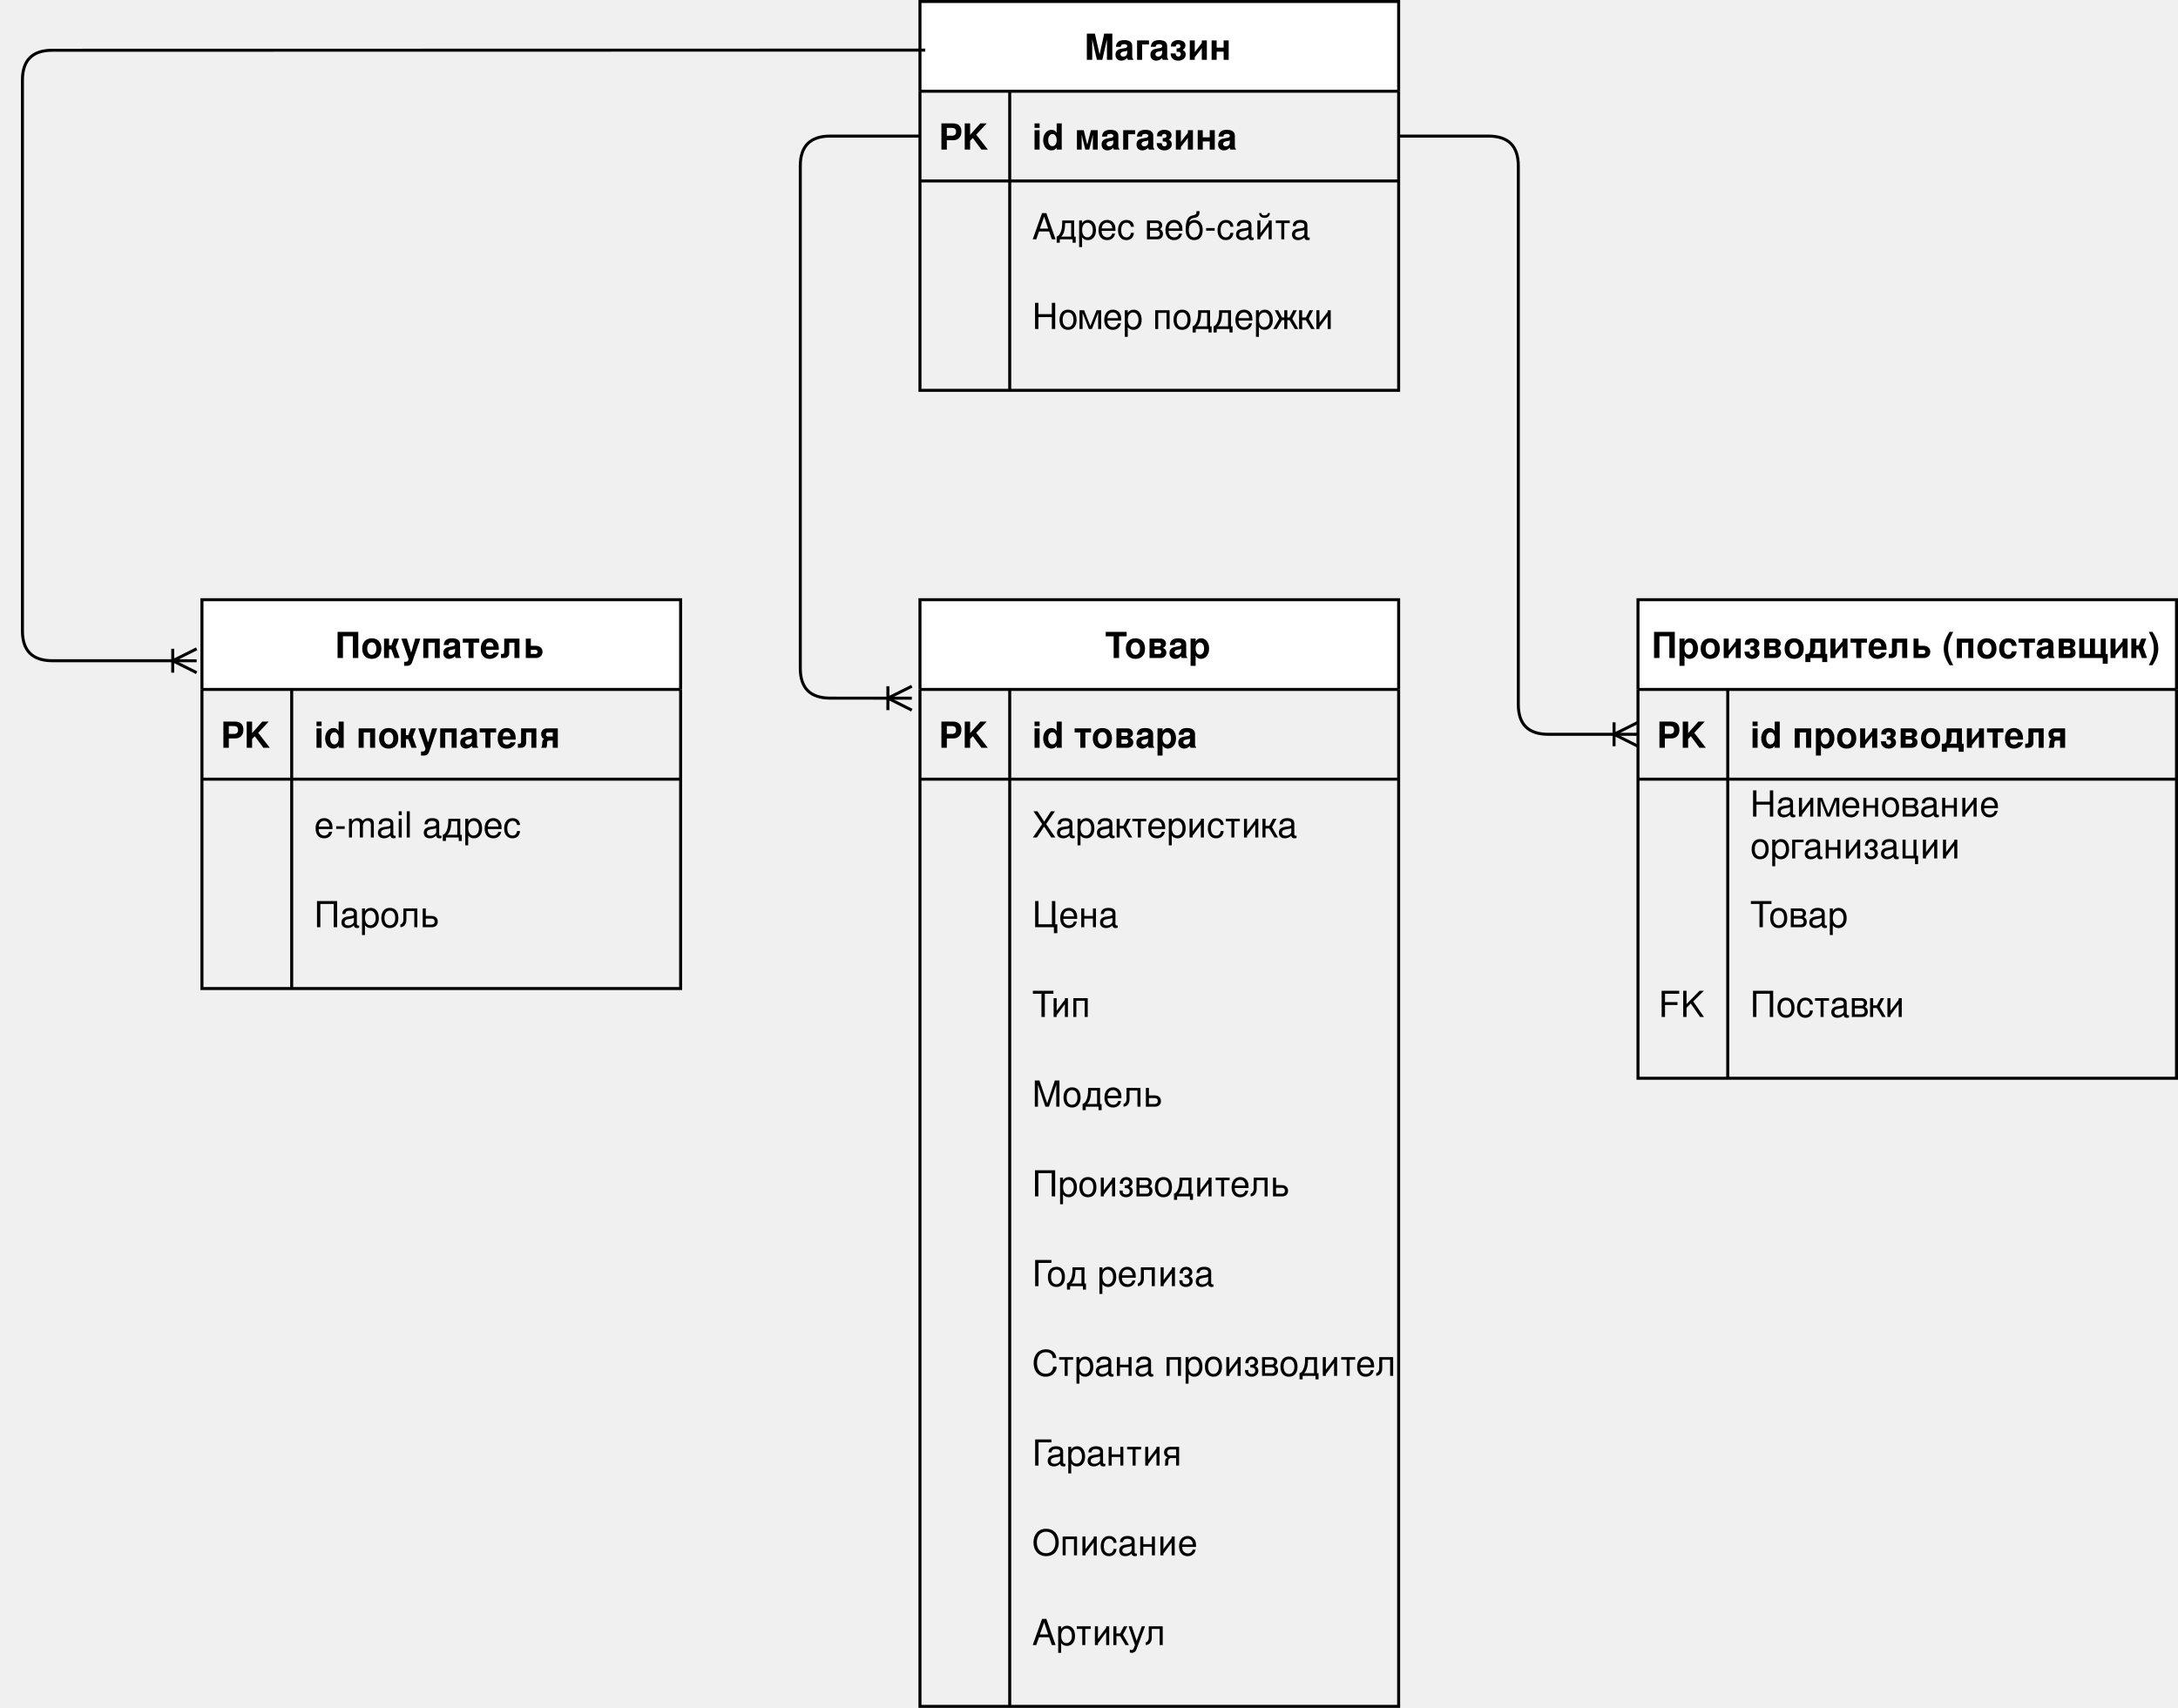
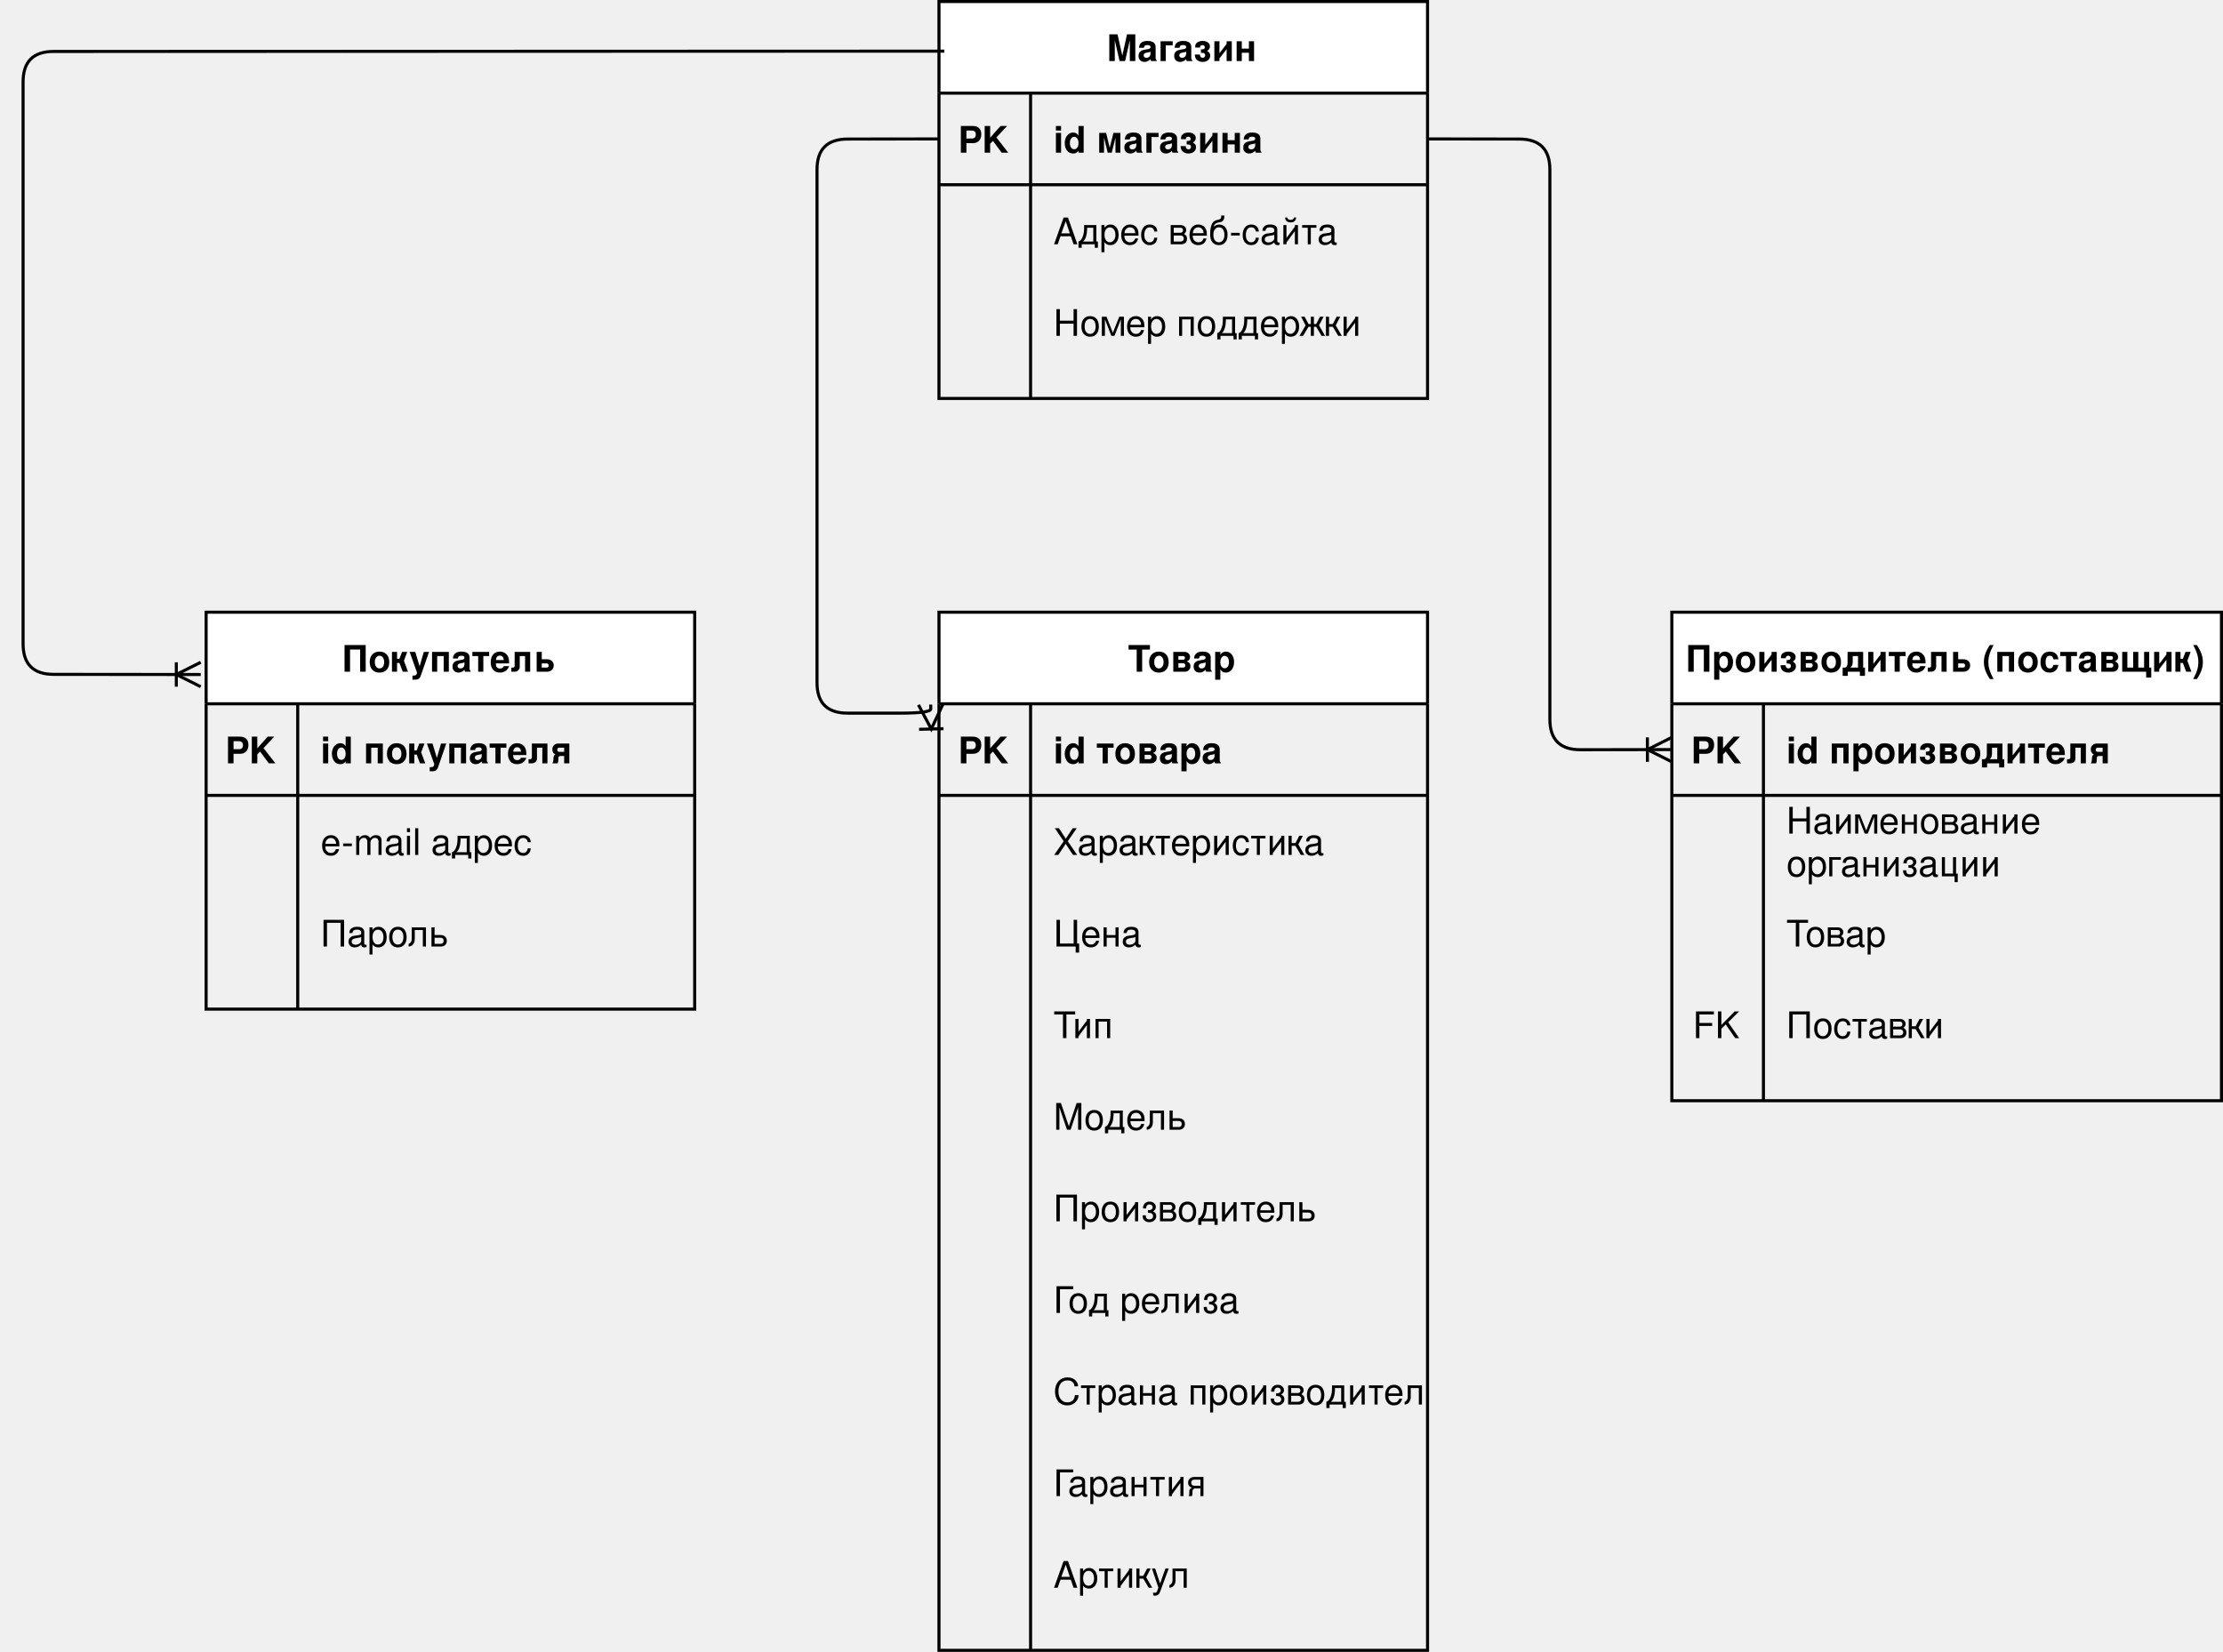
- <svg xmlns="http://www.w3.org/2000/svg" version="1.1" width="728px" height="571px" viewBox="-0.5 -0.5 728 571" content="&lt;mxfile host=&quot;app.diagrams.net&quot; modified=&quot;2020-12-15T14:49:10.555Z&quot; agent=&quot;5.0 (Windows NT 10.0; Win64; x64) AppleWebKit/537.36 (KHTML, like Gecko) Chrome/86.0.424.198 YaBrowser/20.11.3.183 Yowser/2.5 Safari/537.36&quot; etag=&quot;m8lMbbuvESfNM9ITiWxZ&quot; version=&quot;14.0.1&quot; type=&quot;github&quot;&gt;&lt;diagram id=&quot;C5RBs43oDa-KdzZeNtuy&quot; name=&quot;Page-1&quot;&gt;7Z1bc5s4FMc/jWd2H9LhYjB+9C3tbtNOm2Tb7r7RINvMEuRiJbH3068EAgQSNsRgBPFMxmPJsuzof85P0tHFA332uHsf2Jv1J+gAb6Apzm6gzweapg41bUD+FGcf5YyscZSxClyHFkoz7tz/AM1UaO6T64BtpiCC0EPuJpv5AH0fPKBMnh0E8CVbbAm97Kdu7BXgMu4ebI/P/e46aB3lWtoozf8A3NU6/mTVpP/fox0Xpv/Jdm078IXJ0hcDfRZAiKJnj7sZ8Ejjxe3y/Y/9d+/mX/P9n1+3v+y/ph/vP3+7iiq7rvKW5F8IgI9eXbX1zTI+uMpu7H8df/2xu1+i1Wf6FuXZ9p5oew3mymA8I49TJXzUmeej8NEKH+e0VdA+bmrcQBvyFNk/SdZ0i+wAUYvQFZyBNUa264MAZ6hh2vPszdYNi0c5a9dzbuw9fEJxRXFqunR3wLmNDIKUxbZxgysjSVL5Eld+R78Medn23JWPnz/gRiOfOA3AFn+XG3uLaImSzUqb/xkECOwYo6LN/B7AR4CCPS5CX9Vji6EuM6TJl9T+VJPmrVnb02mmTW1+lVSd6oqfUGkryKzyMheJh5sDubZ3i33R9lehjlmZSFs7Adzc28EKIJqxgS5p5cUzbspEENfzZtCDRG0f+qQmBDf0RQ8s4/f+hAjBx1hU2hxJpWFTGFP8hxtnprwzBgb+ujOcVtM0/iPFAzSD/hYF2MZIHQBL/QKI3AKpD7rDcamptHpJaRtTVuOU/fKxmrYhdu1U28qyKTnZ8o4IcXMuvZCca9dxgF9ej/Kuxwign7P9da79cXEtomU5ikb57UoWszIqO91u7AfXX91E7zRzmhrn0nQ3KPSxs2o87AQ985p2gJ5m2/Q0TlS2dkcEjhvXdyI6h6XFaAudpnjsGTFyOMANYEXPjfC5GmNVizPxo3pFX0vpOg5ztG5w9SwCy8LR0YWjzXB03DZHrf5ydFRajLY4OhZzNBpZLpiRqEGZSjl6zRQYMo8Gg14zfJzQAWt/YVpeZVlgqhV0n6yqk1BJnVFbYTrHqAedhjmzQm3fejDHysZyJAjmaN3oR9uP5iQu0qFwDt+T9imeo8nfm2p8d5pGdF4H12vZO84aozsVFJalJ40rlpyn7c9LqvO09QCPfurKh8QzE738PLG16Di/PAGuHm3Xi4F6INgjNzLPo5s0iOSXOS6IrAeRrcdu9FOXN2RGpF5ajtYQKViDSOfxCkPGRan5eg/4WF40afhYEIO75uSzmBVgjQvAWcXhGeW37AwkWvVgVjpojThnzHzS5PdCS3nrkR0jxuyh0I4lMKOEz/WvNHdjKtJ+aCdxuJNCOyJxm9tFwE9F+hTaGco/Gxnys5FMaKcWVL+lYE8FzQ/01MZZbeAyk2mKsKJgz3kJ2+OZzFD+mcywYCYzZwaoVnY5OtkAuWAoqzD5Fi1JdlTjqbWuklZlhsD85so5x+5oDmUy+X1eya5gKNIwWbCUfWFyLUwWRZfOy+RTF6tlZnL5YF9rTBbszMKtMNFE1I02B/WXjOXlkoWMmnoZrjaFRlVrm42ayg9Yr9sOCdSHx9R45eUj9mfxoPVonPVNbIusIqEszDTFir6iy3vrAfL8OdbSex/1UWPidmOq0H6APPGC7ux9NPmpQp8C5Kb8swWTny3QAHnS/4n4Oe/CSasaw94VlJRlgXrEL33IyM325xHVudn6HsfRqXNEiecQid3KC82RYNWBjDcNASPnyb7xZOEwedXi5hoWM8uQnq/nEVkWnqrqqUceL0CtErM+K1BVVbCdqy9ETS1XXqQmobk8U01u4bDPXKwilTRg1C9gbAqMwoj1ecko2ujaGzLqHSCjaIdoGt206Fa2HjOxgkjSMFGw9fPCxJqYaLTORMG20v4wcVh+1aA9JgoCIPPkFlN20265Ky96QMkKsslDycs9e41R0mqfkj2+ay81XZkpWXxhUF1n1HrM0+7dtqca3bgnqIs8TW63b4+nRo/v3EtNV2KeGgVnfvUMMTUle7dFhEvuhEKP0VlBS3nQeRmKNobO0pvImlO3z0NRowNDUUM8FJ0ki9+5JfNkqafeo7q9HrFWsAN5sHuJkzaG3VH72O1znNToQJzUKIiTJsdneeyye5G6cLnBmSSUhZia6PaoCzFr2g/fNjE1/dTTDhITMzVdeYmp6YIQGiHmgrmLK9m3WXR1QW+JWUXCFogZ/GNNbn8pT/v58tpYf/OvhovlVRy4e+vA5CQrzdBiYJ7zBJFY3O7e9ntEjwO23Aouxd9HMMCfR7/oFI0s+Z3tyQ3q0+5ysk7pZBlYqmYJVwLOCsRHqjBw1nAFfdtbpLnRoavo4Cw2Dn26Ro8edQXgOxPy8744ubjFit3DT7a/Jy/sXPSDqPJOUVWa/jtMq5pB0/Nd7F8ksWcSX0Dg4iYIj+aGeT5uDlLdVVIfyaEVGqM4I60xTO3ZVL5OXuND52238Cl4AAfammqI4k6ksLulo0HS7GWHS6oisJokMwCejdxnkLFdkS3Rz/hCeqHUSpN64l0G45w5Rv86fVdqkVxFWq6ifD1R03D1YPux90wx2kkWft/ccWYahSz+UpnS8Tmv1Kuij099LFHgFLcrESNp2O0yLnfE4TLONco6l2KNJXCu+CfHjzlXPD+Ux7nyt9PmWV/auXIVcT9MVJd35X4pyTIOf638DyvRY4wN+1eJeEmz/qW+xr+UrGsZRxyrJR+KV/ak8SEjZ2Pcxc1lfcjMVZSvp8CFjpstTgYQIrZ4YG/Wn6ADSIn/AQ==&lt;/diagram&gt;&lt;/mxfile&gt;" resource="https://app.diagrams.net/#Hpaw-wow%2FDataBase%2Fmain%2FLogicDiag.svg">
+ <svg xmlns="http://www.w3.org/2000/svg" version="1.1" width="728px" height="541px" viewBox="-0.5 -0.5 728 541" content="&lt;mxfile host=&quot;app.diagrams.net&quot; modified=&quot;2020-12-15T14:51:08.095Z&quot; agent=&quot;5.0 (Windows NT 10.0; Win64; x64) AppleWebKit/537.36 (KHTML, like Gecko) Chrome/86.0.424.198 YaBrowser/20.11.3.183 Yowser/2.5 Safari/537.36&quot; etag=&quot;t24bytV9W5g3P_17huoB&quot; version=&quot;14.0.1&quot; type=&quot;github&quot;&gt;&lt;diagram id=&quot;C5RBs43oDa-KdzZeNtuy&quot; name=&quot;Page-1&quot;&gt;7V1bc5s4FP41ntl9SIeLwfjRt6S7TTtpkm27+0aDbDOLwcVKYu+vXwlJ3CRsiI0RxDMZxjrIMjnfOZ90ji709MlqexPa6+XnwAFeT1OcbU+f9jRtMFTRFQt2RDDUTCJYhK5DRGoieHD/A1SoUOmz64BNpiIMAg+666zwKfB98AQzMjsMg9dstXngZX91bS8AJ3h4sj1e+t114JJILW2QyD8Cd7Fkv6yaQ3JnZbPK9D/ZLG0neE2J9FlPn4RBAMmn1XYCPKw7ppfvf+y+e7f/mjd/ft38sv8af3r88u2KNHZd5SvxvxACH765aeubZXx0le3Q/zr8+mP7OIeLL/QryovtPVN99aZKbzjB17ESXfXU50F0taLrlGoF7piqkYLW+CO0f2LReAPtEFKL0BUkQBhD2/VBiARqVPY8e71xo+pEsnQ959beBc+QNcRK47m7Bc49MQhcF9nGLWoMF3Hjc9T4A30YfNv23IWPPj8hpeFfHIdgg57l1t5AWqOkWqn6X0AIwTZlVFTNNyBYARjuUBV6V2cWQ12mT4uvif2pJpUt07anU6FNbX4RN53gij5QaCvArPIwF4GH1AFd27tHvmj7iwjHLExY104YrB/tcAEgFawDF2t59oJUGQPiet4k8AKMth/4uCUYrOlND8zZd38GEAYrBipVR9xopApjjP6QcibKB6NnoMedoLKalNEfrh7CSeBvYIhsDLcBENSvAMMtgHqvOxyGmkKrl4S2NmQ1Dtm7T9WwjWjXTrCtDJuSgy3viAFS59yLmHPpOg7wy+NR3vVSAOjn1L/O6R9V1whblmNRIm8WMsaVpO54s7afXH9xS75p5jA1zoXptlfoY2fFuN8K9sxj2gL2NJtmT+NIZE/uiMBxWXtHUme/NBhNUacpHnsSjuz3kAIs8tmIPquMVjUmRFf1it5L2HUYSbR28OpZAJaFRwcXHq2HR4dN86jVXR4dlAajKR4dinmUjCxnqZGoQTmV8uh1qkI/dTVS1GtG1xEdsHaXTMujLAuZagXdZxrVUYSknkJbSXWOpAcdR5JJIbbvPZljZXM5EiRztHb0o81nc2IXaVE6h+9Ju5TP0eTvTTW+O00yOm8j12vZO84TZncqICxLT8oalpxPm49LqvNp4wke/diZD4kjE718nNhYdpyfngBXK9v1GKHuSfbITZnnwU0aiuSnOS4UeRqKbDx3ox87vSEzReql4WiMIgVzEEkcr6SYcVYqXu8AP5YHTRp+LMjBXXPwWakZYI1LwFnF6Rnlt2wEQmY9UjMdtEUkGaZ+afR7oaW898yOwWh2X2rHEphRzM+nn2luRyjSfGondrijUjsicOtbRcCHIl1K7fTlj0b6fDSSSe2chKrfU7KnAuZ7emrjrDZwiWTqYlhRsue8DNvhSKYvfyTTL4hkpqkBqpWdjo4XQM5SLKuk5BatiVdUo9BaV7FWU0NgfnHllONuEkOZKXmXZ7IrGIo0nCyYyr5w8kk4WZRdOi8nHztZLTMnl0/2NcbJgpVZSAsjTcS6ZHFQd5mxPFyyMKOmXoardVGjqjXNjZrKD1ivm04JnI4eE+OVlx+RP4sHrQfzrO9iWWQVCGXhTFOM6Bu6vPeeIM/vYy299lHv1wZuO0KF5hPksRe0Z+2jyYcKXUqQm/JHCyYfLdAEedz/ifhz2oadVidMe1dAUpYJ6gE/9SEjbzYfR1TnzcbXOA6OjREljiFiu5WXNAeCWQc83jQEHDmN143HE4fxXYuLNaxUlCE9v54HZFn4VFWP3fJ4IdQqOeuzEqqqCpZzdYVRE8uVl1Lj1FyeU01u4rDLvFgFKmmIUb8QY13EKMxYn5cZRQtdO8OMeguYUbRCNMluWnQpW4c5sQJI0nCiYOnnhRNPxIlG45woWFbaHU7sl581aI4TBQmQaXyKaXrRbrkjLzrAkhVgk4clL+fs1caSVvMs2eGz9hLTlZkliw8MOtUetQ7zaftO21ONdpwT1EY+jU+3b45PjQ6fuZeYrsR8ahTs+dUzjKkp2bMtCF1yOxQ6TJ0VsJSHOi9D0dqos/QisvrQ7fJQ1GjBUNQQD0VH8eR3bso8nuo57VbdTo9YK9iBPLR7yZPWRruD5mm3y3lSowV5UqMgTxpvn+VpN70WqQ2HG5wJwgYYM/zHGt3/Up530/m1sfzmX/Vn8ysWhr53wuQgK82he5bDn5EwxeC29+zKA3jsseVG6FL8PILuakreT0J4kl+nGZ8HPG4vT54SOmkGlmYJVwLOArANAohwlsEi8G1vlkjJFgKyDQwZhz5ewpVHXQH4zgi/rBIVZ/cIscfgs+3v8I2tC39gVD4oqkrLf0dlVTNoebpl/oULu1ThDoQuUkG00SyS+UgduLmruD0soQ0aAyZIWoxKu3Qp3yaP8b7dY5vgOXwCe3RNMYSsEymqx07KxGovO1xSFYHVxMIQeDZ0X0DGdkW2RH/jDvdCiZXG7bA5s2HOHMm/Tr+VWCTXkJZrKN8OUQ3XDrIfe5eqRjvJwufNbc6jMXXxQ2Vqs10LiVeRn098LEbgGLcrMeKv2e0yLnfA4TLONcg6l2INJXAu9gLdQ87F4kN5nCt/1mKe60s7V64h7jUbp/Ku3Hs/LGP/Y+VfE0I35dTsXyUSmfX6l/oW/1KyrmUccKyGfIjlqaXxISNnY9wxpGV9yMw1lG+nwIUOmy0qJq/DJtWTd4rrs/8B&lt;/diagram&gt;&lt;/mxfile&gt;" resource="https://app.diagrams.net/#Hpaw-wow%2FDataBase%2Fmain%2FLogicDiag.svg">
  <defs>
    <clipPath id="mx-clip-307-30-30-30-0">
      <rect x="307" y="30" width="30" height="30" />
    </clipPath>
    <clipPath id="mx-clip-343-30-124-30-0">
      <rect x="343" y="30" width="124" height="30" />
    </clipPath>
    <clipPath id="mx-clip-343-60-124-30-0">
      <rect x="343" y="60" width="124" height="30" />
    </clipPath>
    <clipPath id="mx-clip-343-90-124-30-0">
      <rect x="343" y="90" width="124" height="30" />
    </clipPath>
    <clipPath id="mx-clip-67-230-30-30-0">
      <rect x="67" y="230" width="30" height="30" />
    </clipPath>
    <clipPath id="mx-clip-103-230-124-30-0">
      <rect x="103" y="230" width="124" height="30" />
    </clipPath>
    <clipPath id="mx-clip-103-260-124-30-0">
      <rect x="103" y="260" width="124" height="30" />
    </clipPath>
    <clipPath id="mx-clip-103-290-124-30-0">
      <rect x="103" y="290" width="124" height="30" />
    </clipPath>
    <clipPath id="mx-clip-547-230-30-30-0">
      <rect x="547" y="230" width="30" height="30" />
    </clipPath>
    <clipPath id="mx-clip-583-230-144-30-0">
      <rect x="583" y="230" width="144" height="30" />
    </clipPath>
    <clipPath id="mx-clip-583-260-144-30-0">
      <rect x="583" y="260" width="144" height="30" />
    </clipPath>
    <clipPath id="mx-clip-583-290-144-30-0">
      <rect x="583" y="290" width="144" height="30" />
    </clipPath>
    <clipPath id="mx-clip-547-320-30-30-0">
      <rect x="547" y="320" width="30" height="30" />
    </clipPath>
    <clipPath id="mx-clip-583-320-144-30-0">
      <rect x="583" y="320" width="144" height="30" />
    </clipPath>
    <clipPath id="mx-clip-307-230-30-30-0">
      <rect x="307" y="230" width="30" height="30" />
    </clipPath>
    <clipPath id="mx-clip-343-230-124-30-0">
      <rect x="343" y="230" width="124" height="30" />
    </clipPath>
    <clipPath id="mx-clip-343-260-124-30-0">
      <rect x="343" y="260" width="124" height="30" />
    </clipPath>
    <clipPath id="mx-clip-343-290-124-30-0">
      <rect x="343" y="290" width="124" height="30" />
    </clipPath>
    <clipPath id="mx-clip-343-320-124-30-0">
      <rect x="343" y="320" width="124" height="30" />
    </clipPath>
    <clipPath id="mx-clip-343-350-124-30-0">
      <rect x="343" y="350" width="124" height="30" />
    </clipPath>
    <clipPath id="mx-clip-343-380-124-30-0">
      <rect x="343" y="380" width="124" height="30" />
    </clipPath>
    <clipPath id="mx-clip-343-410-124-30-0">
      <rect x="343" y="410" width="124" height="30" />
    </clipPath>
    <clipPath id="mx-clip-343-440-124-30-0">
      <rect x="343" y="440" width="124" height="30" />
    </clipPath>
    <clipPath id="mx-clip-343-470-124-30-0">
      <rect x="343" y="470" width="124" height="30" />
    </clipPath>
    <clipPath id="mx-clip-343-500-124-30-0">
      <rect x="343" y="500" width="124" height="30" />
-     </clipPath>
-     <clipPath id="mx-clip-343-530-124-30-0">
-       <rect x="343" y="530" width="124" height="30" />
    </clipPath>
  </defs>
  <g>
    <path d="M 307 30 L 307 0 L 467 0 L 467 30" fill="#ffffff" stroke="#000000" stroke-miterlimit="10" pointer-events="all" />
    <path d="M 307 30 L 307 130 L 467 130 L 467 30" fill="none" stroke="#000000" stroke-miterlimit="10" pointer-events="none" />
    <path d="M 307 30 L 467 30" fill="none" stroke="#000000" stroke-miterlimit="10" pointer-events="none" />
    <path d="M 337 30 L 337 130" fill="none" stroke="#000000" stroke-miterlimit="10" pointer-events="none" />
    <g fill="#000000" font-family="Helvetica" font-weight="bold" pointer-events="none" text-anchor="middle" font-size="12px">
      <text x="386.5" y="19.5">Магазин</text>
    </g>
    <path d="M 307 30 M 467 30 M 467 60 L 307 60" fill="none" stroke="#000000" stroke-miterlimit="10" pointer-events="none" />
    <path d="M 307 30 M 337 30 M 337 60 M 307 60" fill="none" stroke="#000000" stroke-miterlimit="10" pointer-events="none" />
    <g fill="#000000" font-family="Helvetica" font-weight="bold" pointer-events="none" clip-path="url(#mx-clip-307-30-30-30-0)" text-anchor="middle" font-size="12px">
      <text x="321.5" y="49.5">PK</text>
    </g>
    <path d="M 337 30 M 467 30 M 467 60 M 337 60" fill="none" stroke="#000000" stroke-miterlimit="10" pointer-events="none" />
    <g fill="#000000" font-family="Helvetica" font-weight="bold" text-decoration="underline" pointer-events="none" clip-path="url(#mx-clip-343-30-124-30-0)" font-size="12px">
      <text x="344.5" y="49.5">id магазина</text>
    </g>
    <path d="M 307 60 M 467 60 M 467 90 M 307 90" fill="none" stroke="#000000" stroke-miterlimit="10" pointer-events="none" />
    <path d="M 307 60 M 337 60 M 337 90 M 307 90" fill="none" stroke="#000000" stroke-miterlimit="10" pointer-events="none" />
    <path d="M 337 60 M 467 60 M 467 90 M 337 90" fill="none" stroke="#000000" stroke-miterlimit="10" pointer-events="none" />
    <g fill="#000000" font-family="Helvetica" pointer-events="none" clip-path="url(#mx-clip-343-60-124-30-0)" font-size="12px">
      <text x="344.5" y="79.5">Адрес веб-сайта</text>
    </g>
    <path d="M 307 90 M 467 90 M 467 120 M 307 120" fill="none" stroke="#000000" stroke-miterlimit="10" pointer-events="none" />
    <path d="M 307 90 M 337 90 M 337 120 M 307 120" fill="none" stroke="#000000" stroke-miterlimit="10" pointer-events="none" />
    <path d="M 337 90 M 467 90 M 467 120 M 337 120" fill="none" stroke="#000000" stroke-miterlimit="10" pointer-events="none" />
    <g fill="#000000" font-family="Helvetica" pointer-events="none" clip-path="url(#mx-clip-343-90-124-30-0)" font-size="12px">
      <text x="344.5" y="109.5">Номер поддержки</text>
    </g>
    <path d="M 67 230 L 67 200 L 227 200 L 227 230" fill="#ffffff" stroke="#000000" stroke-miterlimit="10" pointer-events="none" />
    <path d="M 67 230 L 67 330 L 227 330 L 227 230" fill="none" stroke="#000000" stroke-miterlimit="10" pointer-events="none" />
    <path d="M 67 230 L 227 230" fill="none" stroke="#000000" stroke-miterlimit="10" pointer-events="none" />
    <path d="M 97 230 L 97 330" fill="none" stroke="#000000" stroke-miterlimit="10" pointer-events="none" />
    <g fill="#000000" font-family="Helvetica" font-weight="bold" pointer-events="none" text-anchor="middle" font-size="12px">
      <text x="146.5" y="219.5">Покупатель</text>
    </g>
    <path d="M 67 230 M 227 230 M 227 260 L 67 260" fill="none" stroke="#000000" stroke-miterlimit="10" pointer-events="none" />
    <path d="M 67 230 M 97 230 M 97 260 M 67 260" fill="none" stroke="#000000" stroke-miterlimit="10" pointer-events="none" />
    <g fill="#000000" font-family="Helvetica" font-weight="bold" pointer-events="none" clip-path="url(#mx-clip-67-230-30-30-0)" text-anchor="middle" font-size="12px">
      <text x="81.5" y="249.5">PK</text>
    </g>
    <path d="M 97 230 M 227 230 M 227 260 M 97 260" fill="none" stroke="#000000" stroke-miterlimit="10" pointer-events="none" />
    <g fill="#000000" font-family="Helvetica" font-weight="bold" text-decoration="underline" pointer-events="none" clip-path="url(#mx-clip-103-230-124-30-0)" font-size="12px">
      <text x="104.5" y="249.5">id покупателя</text>
    </g>
    <path d="M 67 260 M 227 260 M 227 290 M 67 290" fill="none" stroke="#000000" stroke-miterlimit="10" pointer-events="none" />
    <path d="M 67 260 M 97 260 M 97 290 M 67 290" fill="none" stroke="#000000" stroke-miterlimit="10" pointer-events="none" />
    <path d="M 97 260 M 227 260 M 227 290 M 97 290" fill="none" stroke="#000000" stroke-miterlimit="10" pointer-events="none" />
    <g fill="#000000" font-family="Helvetica" pointer-events="none" clip-path="url(#mx-clip-103-260-124-30-0)" font-size="12px">
      <text x="104.5" y="279.5">e-mail адрес</text>
    </g>
    <path d="M 67 290 M 227 290 M 227 320 M 67 320" fill="none" stroke="#000000" stroke-miterlimit="10" pointer-events="none" />
    <path d="M 67 290 M 97 290 M 97 320 M 67 320" fill="none" stroke="#000000" stroke-miterlimit="10" pointer-events="none" />
    <path d="M 97 290 M 227 290 M 227 320 M 97 320" fill="none" stroke="#000000" stroke-miterlimit="10" pointer-events="none" />
    <g fill="#000000" font-family="Helvetica" pointer-events="none" clip-path="url(#mx-clip-103-290-124-30-0)" font-size="12px">
      <text x="104.5" y="309.5">Пароль</text>
    </g>
    <path d="M 547 230 L 547 200 L 727 200 L 727 230" fill="#ffffff" stroke="#000000" stroke-miterlimit="10" pointer-events="none" />
    <path d="M 547 230 L 547 360 L 727 360 L 727 230" fill="none" stroke="#000000" stroke-miterlimit="10" pointer-events="none" />
    <path d="M 547 230 L 727 230" fill="none" stroke="#000000" stroke-miterlimit="10" pointer-events="none" />
    <path d="M 577 230 L 577 360" fill="none" stroke="#000000" stroke-miterlimit="10" pointer-events="none" />
    <g fill="#000000" font-family="Helvetica" font-weight="bold" pointer-events="none" text-anchor="middle" font-size="12px">
      <text x="636.5" y="219.5">Производитель (поставщик)</text>
    </g>
    <path d="M 547 230 M 727 230 M 727 260 L 547 260" fill="none" stroke="#000000" stroke-miterlimit="10" pointer-events="none" />
    <path d="M 547 230 M 577 230 M 577 260 M 547 260" fill="none" stroke="#000000" stroke-miterlimit="10" pointer-events="none" />
    <g fill="#000000" font-family="Helvetica" font-weight="bold" pointer-events="none" clip-path="url(#mx-clip-547-230-30-30-0)" text-anchor="middle" font-size="12px">
      <text x="561.5" y="249.5">PK</text>
    </g>
    <path d="M 577 230 M 727 230 M 727 260 M 577 260" fill="none" stroke="#000000" stroke-miterlimit="10" pointer-events="none" />
    <g fill="#000000" font-family="Helvetica" font-weight="bold" text-decoration="underline" pointer-events="none" clip-path="url(#mx-clip-583-230-144-30-0)" font-size="12px">
      <text x="584.5" y="249.5">id производителя</text>
    </g>
    <path d="M 547 260 M 727 260 M 727 290 M 547 290" fill="none" stroke="#000000" stroke-miterlimit="10" pointer-events="none" />
    <path d="M 547 260 M 577 260 M 577 290 M 547 290" fill="none" stroke="#000000" stroke-miterlimit="10" pointer-events="none" />
    <path d="M 577 260 M 727 260 M 727 290 M 577 290" fill="none" stroke="#000000" stroke-miterlimit="10" pointer-events="none" />
    <g fill="#000000" font-family="Helvetica" pointer-events="none" clip-path="url(#mx-clip-583-260-144-30-0)" font-size="12px">
      <text x="584.5" y="272.5">Наименование </text>
      <text x="584.5" y="286.5">организации</text>
    </g>
    <path d="M 547 290 M 727 290 M 727 320 M 547 320" fill="none" stroke="#000000" stroke-miterlimit="10" pointer-events="none" />
    <path d="M 547 290 M 577 290 M 577 320 M 547 320" fill="none" stroke="#000000" stroke-miterlimit="10" pointer-events="none" />
    <path d="M 577 290 M 727 290 M 727 320 M 577 320" fill="none" stroke="#000000" stroke-miterlimit="10" pointer-events="none" />
    <g fill="#000000" font-family="Helvetica" pointer-events="none" clip-path="url(#mx-clip-583-290-144-30-0)" font-size="12px">
      <text x="584.5" y="309.5">Товар</text>
    </g>
    <path d="M 547 320 M 727 320 M 727 350 M 547 350" fill="none" stroke="#000000" stroke-miterlimit="10" pointer-events="none" />
    <path d="M 547 320 M 577 320 M 577 350 M 547 350" fill="none" stroke="#000000" stroke-miterlimit="10" pointer-events="none" />
    <g fill="#000000" font-family="Helvetica" pointer-events="none" clip-path="url(#mx-clip-547-320-30-30-0)" text-anchor="middle" font-size="12px">
      <text x="561.5" y="339.5">FK</text>
    </g>
    <path d="M 577 320 M 727 320 M 727 350 M 577 350" fill="none" stroke="#000000" stroke-miterlimit="10" pointer-events="none" />
    <g fill="#000000" font-family="Helvetica" pointer-events="none" clip-path="url(#mx-clip-583-320-144-30-0)" font-size="12px">
      <text x="584.5" y="339.5">Поставки</text>
    </g>
    <path d="M 307 230 L 307 200 L 467 200 L 467 230" fill="#ffffff" stroke="#000000" stroke-miterlimit="10" pointer-events="none" />
-     <path d="M 307 230 L 307 570 L 467 570 L 467 230" fill="none" stroke="#000000" stroke-miterlimit="10" pointer-events="none" />
+     <path d="M 307 230 L 307 540 L 467 540 L 467 230" fill="none" stroke="#000000" stroke-miterlimit="10" pointer-events="none" />
    <path d="M 307 230 L 467 230" fill="none" stroke="#000000" stroke-miterlimit="10" pointer-events="none" />
-     <path d="M 337 230 L 337 570" fill="none" stroke="#000000" stroke-miterlimit="10" pointer-events="none" />
+     <path d="M 337 230 L 337 540" fill="none" stroke="#000000" stroke-miterlimit="10" pointer-events="none" />
    <g fill="#000000" font-family="Helvetica" font-weight="bold" pointer-events="none" text-anchor="middle" font-size="12px">
      <text x="386.5" y="219.5">Товар</text>
    </g>
    <path d="M 307 230 M 467 230 M 467 260 L 307 260" fill="none" stroke="#000000" stroke-miterlimit="10" pointer-events="none" />
    <path d="M 307 230 M 337 230 M 337 260 M 307 260" fill="none" stroke="#000000" stroke-miterlimit="10" pointer-events="none" />
    <g fill="#000000" font-family="Helvetica" font-weight="bold" pointer-events="none" clip-path="url(#mx-clip-307-230-30-30-0)" text-anchor="middle" font-size="12px">
      <text x="321.5" y="249.5">PK</text>
    </g>
    <path d="M 337 230 M 467 230 M 467 260 M 337 260" fill="none" stroke="#000000" stroke-miterlimit="10" pointer-events="none" />
    <g fill="#000000" font-family="Helvetica" font-weight="bold" text-decoration="underline" pointer-events="none" clip-path="url(#mx-clip-343-230-124-30-0)" font-size="12px">
      <text x="344.5" y="249.5">id товара</text>
    </g>
    <path d="M 307 260 M 467 260 M 467 290 M 307 290" fill="none" stroke="#000000" stroke-miterlimit="10" pointer-events="none" />
    <path d="M 307 260 M 337 260 M 337 290 M 307 290" fill="none" stroke="#000000" stroke-miterlimit="10" pointer-events="none" />
    <path d="M 337 260 M 467 260 M 467 290 M 337 290" fill="none" stroke="#000000" stroke-miterlimit="10" pointer-events="none" />
    <g fill="#000000" font-family="Helvetica" pointer-events="none" clip-path="url(#mx-clip-343-260-124-30-0)" font-size="12px">
      <text x="344.5" y="279.5">Характеристика</text>
    </g>
    <path d="M 307 290 M 467 290 M 467 320 M 307 320" fill="none" stroke="#000000" stroke-miterlimit="10" pointer-events="none" />
    <path d="M 307 290 M 337 290 M 337 320 M 307 320" fill="none" stroke="#000000" stroke-miterlimit="10" pointer-events="none" />
    <path d="M 337 290 M 467 290 M 467 320 M 337 320" fill="none" stroke="#000000" stroke-miterlimit="10" pointer-events="none" />
    <g fill="#000000" font-family="Helvetica" pointer-events="none" clip-path="url(#mx-clip-343-290-124-30-0)" font-size="12px">
      <text x="344.5" y="309.5">Цена</text>
    </g>
    <path d="M 307 320 M 467 320 M 467 350 M 307 350" fill="none" stroke="#000000" stroke-miterlimit="10" pointer-events="none" />
    <path d="M 307 320 M 337 320 M 337 350 M 307 350" fill="none" stroke="#000000" stroke-miterlimit="10" pointer-events="none" />
    <path d="M 337 320 M 467 320 M 467 350 M 337 350" fill="none" stroke="#000000" stroke-miterlimit="10" pointer-events="none" />
    <g fill="#000000" font-family="Helvetica" pointer-events="none" clip-path="url(#mx-clip-343-320-124-30-0)" font-size="12px">
      <text x="344.5" y="339.5">Тип</text>
    </g>
    <path d="M 307 350 M 467 350 M 467 380 M 307 380" fill="none" stroke="#000000" stroke-miterlimit="10" pointer-events="none" />
    <path d="M 307 350 M 337 350 M 337 380 M 307 380" fill="none" stroke="#000000" stroke-miterlimit="10" pointer-events="none" />
    <path d="M 337 350 M 467 350 M 467 380 M 337 380" fill="none" stroke="#000000" stroke-miterlimit="10" pointer-events="none" />
    <g fill="#000000" font-family="Helvetica" pointer-events="none" clip-path="url(#mx-clip-343-350-124-30-0)" font-size="12px">
      <text x="344.5" y="369.5">Модель</text>
    </g>
    <path d="M 307 380 M 467 380 M 467 410 M 307 410" fill="none" stroke="#000000" stroke-miterlimit="10" pointer-events="none" />
    <path d="M 307 380 M 337 380 M 337 410 M 307 410" fill="none" stroke="#000000" stroke-miterlimit="10" pointer-events="none" />
    <path d="M 337 380 M 467 380 M 467 410 M 337 410" fill="none" stroke="#000000" stroke-miterlimit="10" pointer-events="none" />
    <g fill="#000000" font-family="Helvetica" pointer-events="none" clip-path="url(#mx-clip-343-380-124-30-0)" font-size="12px">
      <text x="344.5" y="399.5">Производитель</text>
    </g>
    <path d="M 307 410 M 467 410 M 467 440 M 307 440" fill="none" stroke="#000000" stroke-miterlimit="10" pointer-events="none" />
    <path d="M 307 410 M 337 410 M 337 440 M 307 440" fill="none" stroke="#000000" stroke-miterlimit="10" pointer-events="none" />
    <path d="M 337 410 M 467 410 M 467 440 M 337 440" fill="none" stroke="#000000" stroke-miterlimit="10" pointer-events="none" />
    <g fill="#000000" font-family="Helvetica" pointer-events="none" clip-path="url(#mx-clip-343-410-124-30-0)" font-size="12px">
      <text x="344.5" y="429.5">Год релиза</text>
    </g>
    <path d="M 307 440 M 467 440 M 467 470 M 307 470" fill="none" stroke="#000000" stroke-miterlimit="10" pointer-events="none" />
    <path d="M 307 440 M 337 440 M 337 470 M 307 470" fill="none" stroke="#000000" stroke-miterlimit="10" pointer-events="none" />
    <path d="M 337 440 M 467 440 M 467 470 M 337 470" fill="none" stroke="#000000" stroke-miterlimit="10" pointer-events="none" />
    <g fill="#000000" font-family="Helvetica" pointer-events="none" clip-path="url(#mx-clip-343-440-124-30-0)" font-size="12px">
      <text x="344.5" y="459.5">Страна производитель</text>
    </g>
    <path d="M 307 470 M 467 470 M 467 500 M 307 500" fill="none" stroke="#000000" stroke-miterlimit="10" pointer-events="none" />
    <path d="M 307 470 M 337 470 M 337 500 M 307 500" fill="none" stroke="#000000" stroke-miterlimit="10" pointer-events="none" />
    <path d="M 337 470 M 467 470 M 467 500 M 337 500" fill="none" stroke="#000000" stroke-miterlimit="10" pointer-events="none" />
    <g fill="#000000" font-family="Helvetica" pointer-events="none" clip-path="url(#mx-clip-343-470-124-30-0)" font-size="12px">
      <text x="344.5" y="489.5">Гарантия</text>
    </g>
    <path d="M 307 500 M 467 500 M 467 530 M 307 530" fill="none" stroke="#000000" stroke-miterlimit="10" pointer-events="none" />
    <path d="M 307 500 M 337 500 M 337 530 M 307 530" fill="none" stroke="#000000" stroke-miterlimit="10" pointer-events="none" />
    <path d="M 337 500 M 467 500 M 467 530 M 337 530" fill="none" stroke="#000000" stroke-miterlimit="10" pointer-events="none" />
    <g fill="#000000" font-family="Helvetica" pointer-events="none" clip-path="url(#mx-clip-343-500-124-30-0)" font-size="12px">
-       <text x="344.5" y="519.5">Описание</text>
-     </g>
-     <path d="M 307 530 M 467 530 M 467 560 M 307 560" fill="none" stroke="#000000" stroke-miterlimit="10" pointer-events="none" />
-     <path d="M 307 530 M 337 530 M 337 560 M 307 560" fill="none" stroke="#000000" stroke-miterlimit="10" pointer-events="none" />
-     <path d="M 337 530 M 467 530 M 467 560 M 337 560" fill="none" stroke="#000000" stroke-miterlimit="10" pointer-events="none" />
-     <g fill="#000000" font-family="Helvetica" pointer-events="none" clip-path="url(#mx-clip-343-530-124-30-0)" font-size="12px">
-       <text x="344.5" y="549.5">Артикул</text>
-     </g>
-     <path d="M 308.76 16.25 L 17 16.3 Q 7 16.3 7 26.3 L 7 210.4 Q 7 220.4 17 220.4 L 65.24 220.41" fill="none" stroke="#000000" stroke-miterlimit="10" pointer-events="none" />
-     <path d="M 57.24 224.41 L 57.24 216.41 M 65.24 216.41 L 57.24 220.41 L 65.24 224.41" fill="none" stroke="#000000" stroke-miterlimit="10" pointer-events="none" />
-     <path d="M 307 45 L 277 45 Q 267 45 267 55 L 267 222.9 Q 267 232.9 277 232.91 L 304.28 232.93" fill="none" stroke="#000000" stroke-miterlimit="10" pointer-events="none" />
-     <path d="M 296.28 236.92 L 296.28 228.92 M 304.28 228.93 L 296.28 232.92 L 304.28 236.93" fill="none" stroke="#000000" stroke-miterlimit="10" pointer-events="none" />
-     <path d="M 467 45 L 497 45 Q 507 45 507 55 L 507 235 Q 507 245 517 245 L 547 245" fill="none" stroke="#000000" stroke-miterlimit="10" pointer-events="none" />
-     <path d="M 539 249 L 539 241 M 547 241 L 539 245 L 547 249" fill="none" stroke="#000000" stroke-miterlimit="10" pointer-events="none" />
+       <text x="344.5" y="519.5">Артикул</text>
+     </g>
+     <path d="M 308.76 16.25 L 17.06 16.35 Q 7.06 16.35 7.06 26.35 L 7.06 210.35 Q 7.06 220.35 17.06 220.36 L 65.24 220.41" fill="none" stroke="#000000" stroke-miterlimit="10" pointer-events="none" />
+     <path d="M 57.24 224.4 L 57.24 216.4 M 65.24 216.41 L 57.24 220.4 L 65.24 224.41" fill="none" stroke="#000000" stroke-miterlimit="10" pointer-events="none" />
+     <path d="M 307 45 L 277.06 45.04 Q 267.06 45.06 267.06 55.06 L 267.06 223.06 Q 267.06 233.06 277.06 233.06 L 294.35 233.06 Q 304.35 233.06 304.32 231.66 L 304.28 230.26" fill="none" stroke="#000000" stroke-miterlimit="10" pointer-events="none" />
+     <path d="M 308.49 238.15 L 300.49 238.36 M 300.28 230.36 L 304.49 238.26 L 308.28 230.16" fill="none" stroke="#000000" stroke-miterlimit="10" pointer-events="none" />
+     <path d="M 467 45 L 497.06 45.04 Q 507.06 45.06 507.06 55.06 L 507.06 235.06 Q 507.06 245.06 517.06 245.04 L 547 245" fill="none" stroke="#000000" stroke-miterlimit="10" pointer-events="none" />
+     <path d="M 539.01 249.01 L 538.99 241.01 M 546.99 241 L 539 245.01 L 547.01 249" fill="none" stroke="#000000" stroke-miterlimit="10" pointer-events="none" />
  </g>
</svg>
